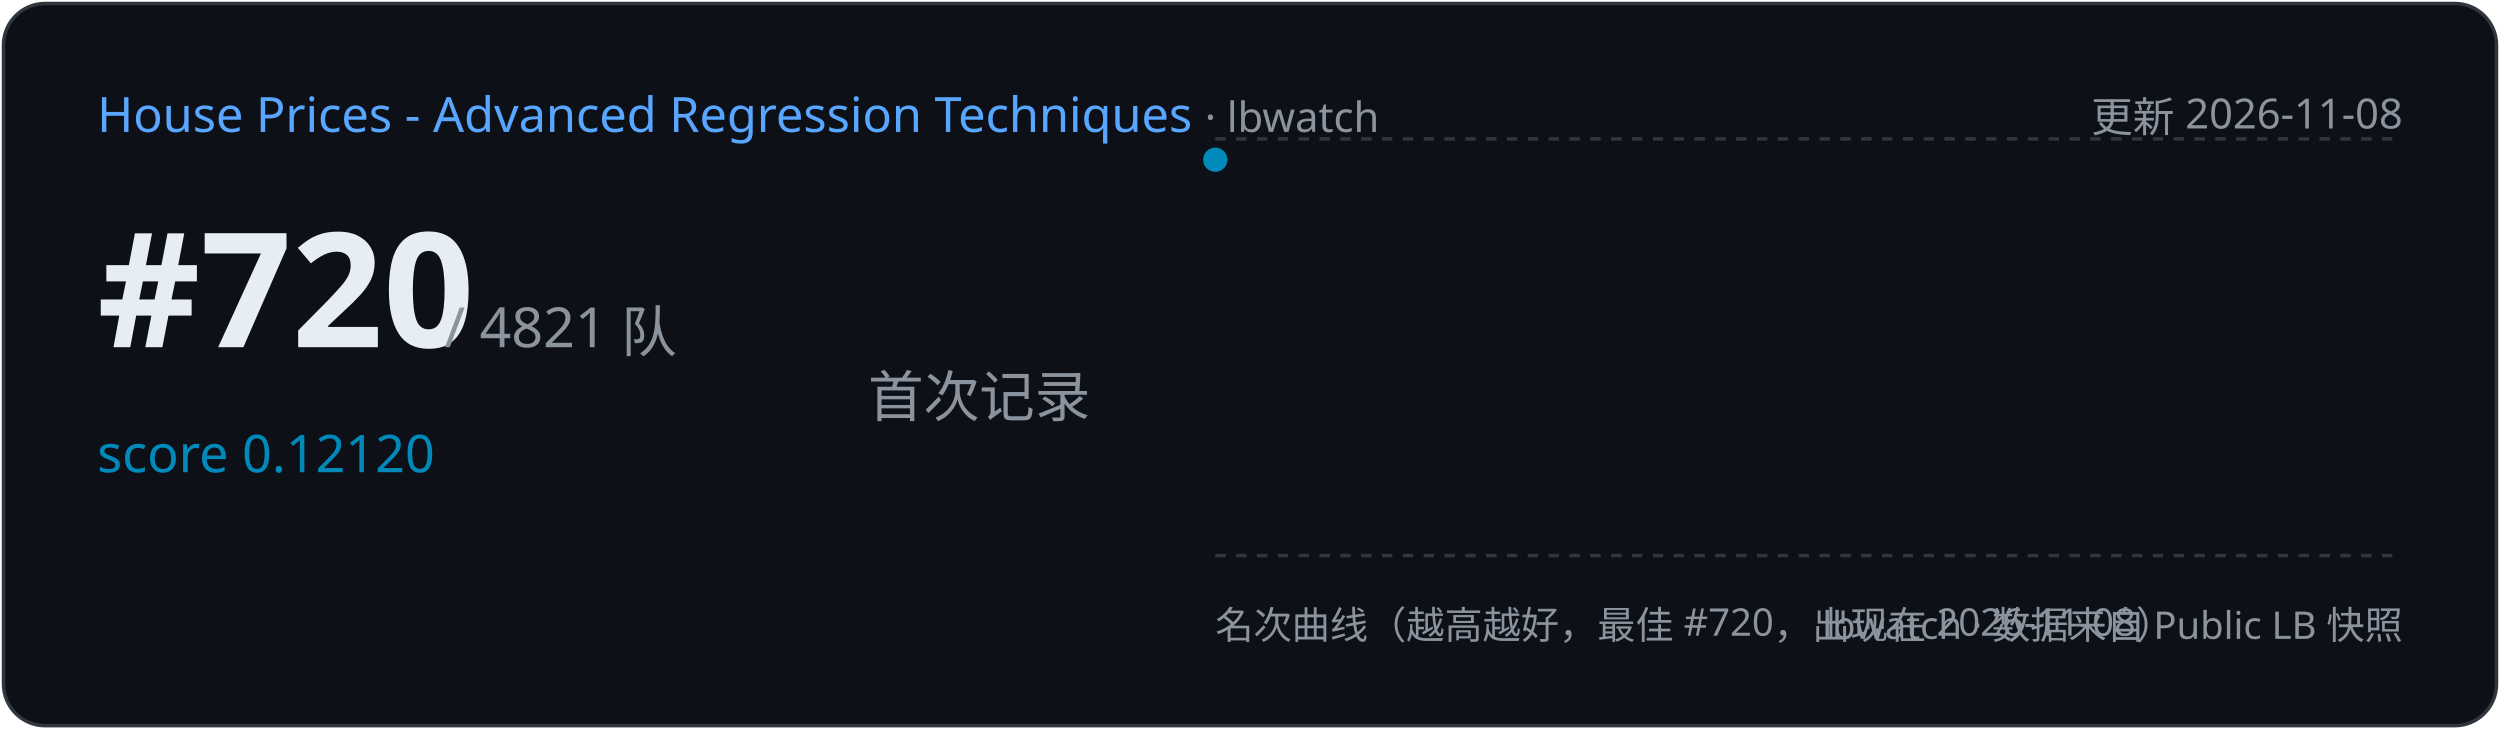
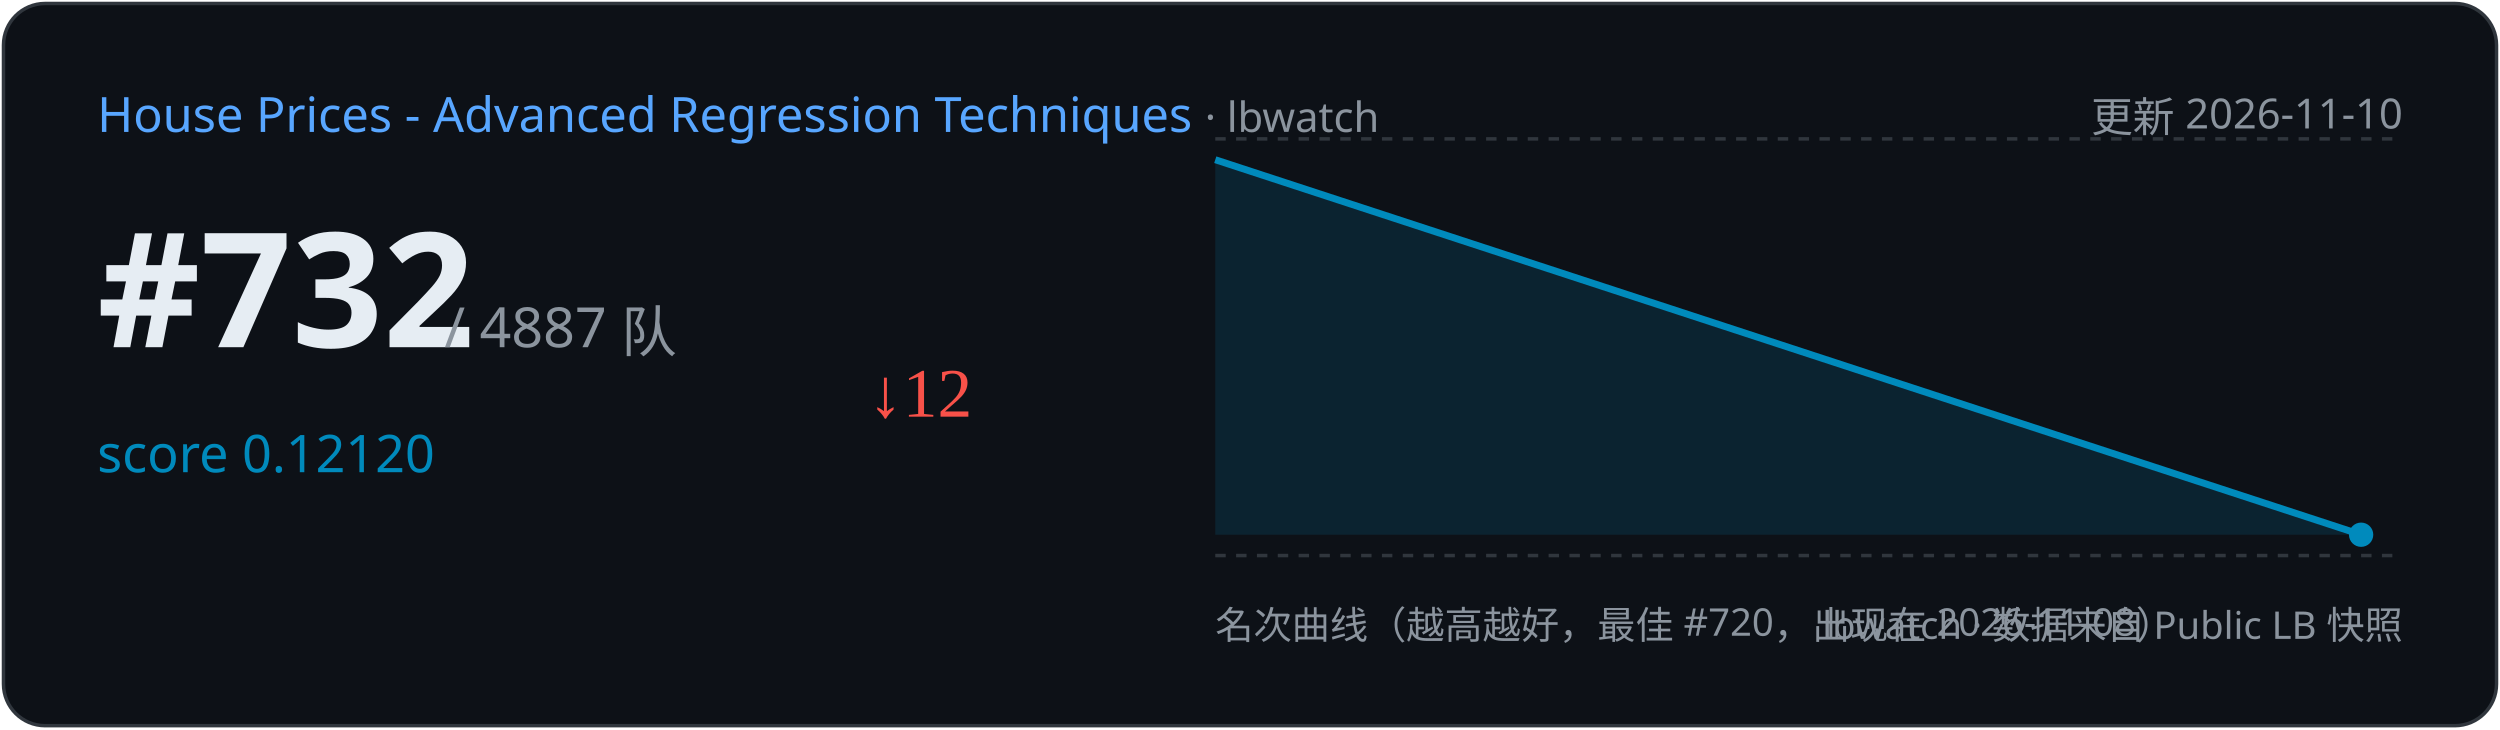
<svg xmlns="http://www.w3.org/2000/svg" width="720" height="210" viewBox="0 0 720 210">
  <rect x="1" y="1" width="718" height="208" rx="12" fill="#0d1117" stroke="#30363d" />
  <text x="28" y="38" font-family="Segoe UI,sans-serif" font-size="14" fill="#58a6ff">House Prices - Advanced Regression Techniques
    <tspan fill="#8b949e" font-size="12"> · lbwatch</tspan>
  </text>
-   <text x="692" y="38" text-anchor="end" font-family="Segoe UI,sans-serif" font-size="12" fill="#8b949e">更新 2026-11-08</text>
-   <text x="28" y="100" font-family="Segoe UI,sans-serif" font-size="46" font-weight="700" fill="#e6edf3">#720</text>
-   <text x="128" y="100" font-family="Segoe UI,sans-serif" font-size="16" fill="#8b949e">/ 4821 队</text>
+   <text x="692" y="38" text-anchor="end" font-family="Segoe UI,sans-serif" font-size="12" fill="#8b949e">更新 2026-11-10</text>
+   <text x="28" y="100" font-family="Segoe UI,sans-serif" font-size="46" font-weight="700" fill="#e6edf3">#732</text>
+   <text x="128" y="100" font-family="Segoe UI,sans-serif" font-size="16" fill="#8b949e">/ 4887 队</text>
  <text x="28" y="136" font-family="Segoe UI,sans-serif" font-size="15" fill="#008ABC">score 0.12120</text>
-   <text x="250" y="120" font-size="16" fill="#8b949e">首次记录</text>
+   <text x="250" y="120" font-size="20" fill="#f85149">↓12</text>
  <line x1="350" y1="40" x2="692" y2="40" stroke="#30363d" stroke-dasharray="3 3" />
  <line x1="350" y1="160" x2="692" y2="160" stroke="#30363d" stroke-dasharray="3 3" />
-   <polyline points="350.0,46.0" fill="none" stroke="#008ABC" stroke-width="2" />
-   <circle cx="350.0" cy="46.0" r="3.5" fill="#008ABC" />
+   <path d="M350.0,46.0 L680.0,154.0 L680.0,154.0 L350.0,154 Z" fill="#008ABC" opacity="0.15" />
+   <polyline points="350.0,46.0 680.0,154.0" fill="none" stroke="#008ABC" stroke-width="2" />
+   <circle cx="680.0" cy="154.0" r="3.5" fill="#008ABC" />
  <text x="350" y="184" font-family="Segoe UI,sans-serif" font-size="11" fill="#8b949e">名次曲线（越高越好，最佳 #720，出现在 2026-11-08）</text>
  <text x="692" y="184" text-anchor="end" font-family="Segoe UI,sans-serif" font-size="11" fill="#8b949e">lbwatch · 数据来自 Public LB 快照</text>
</svg>
